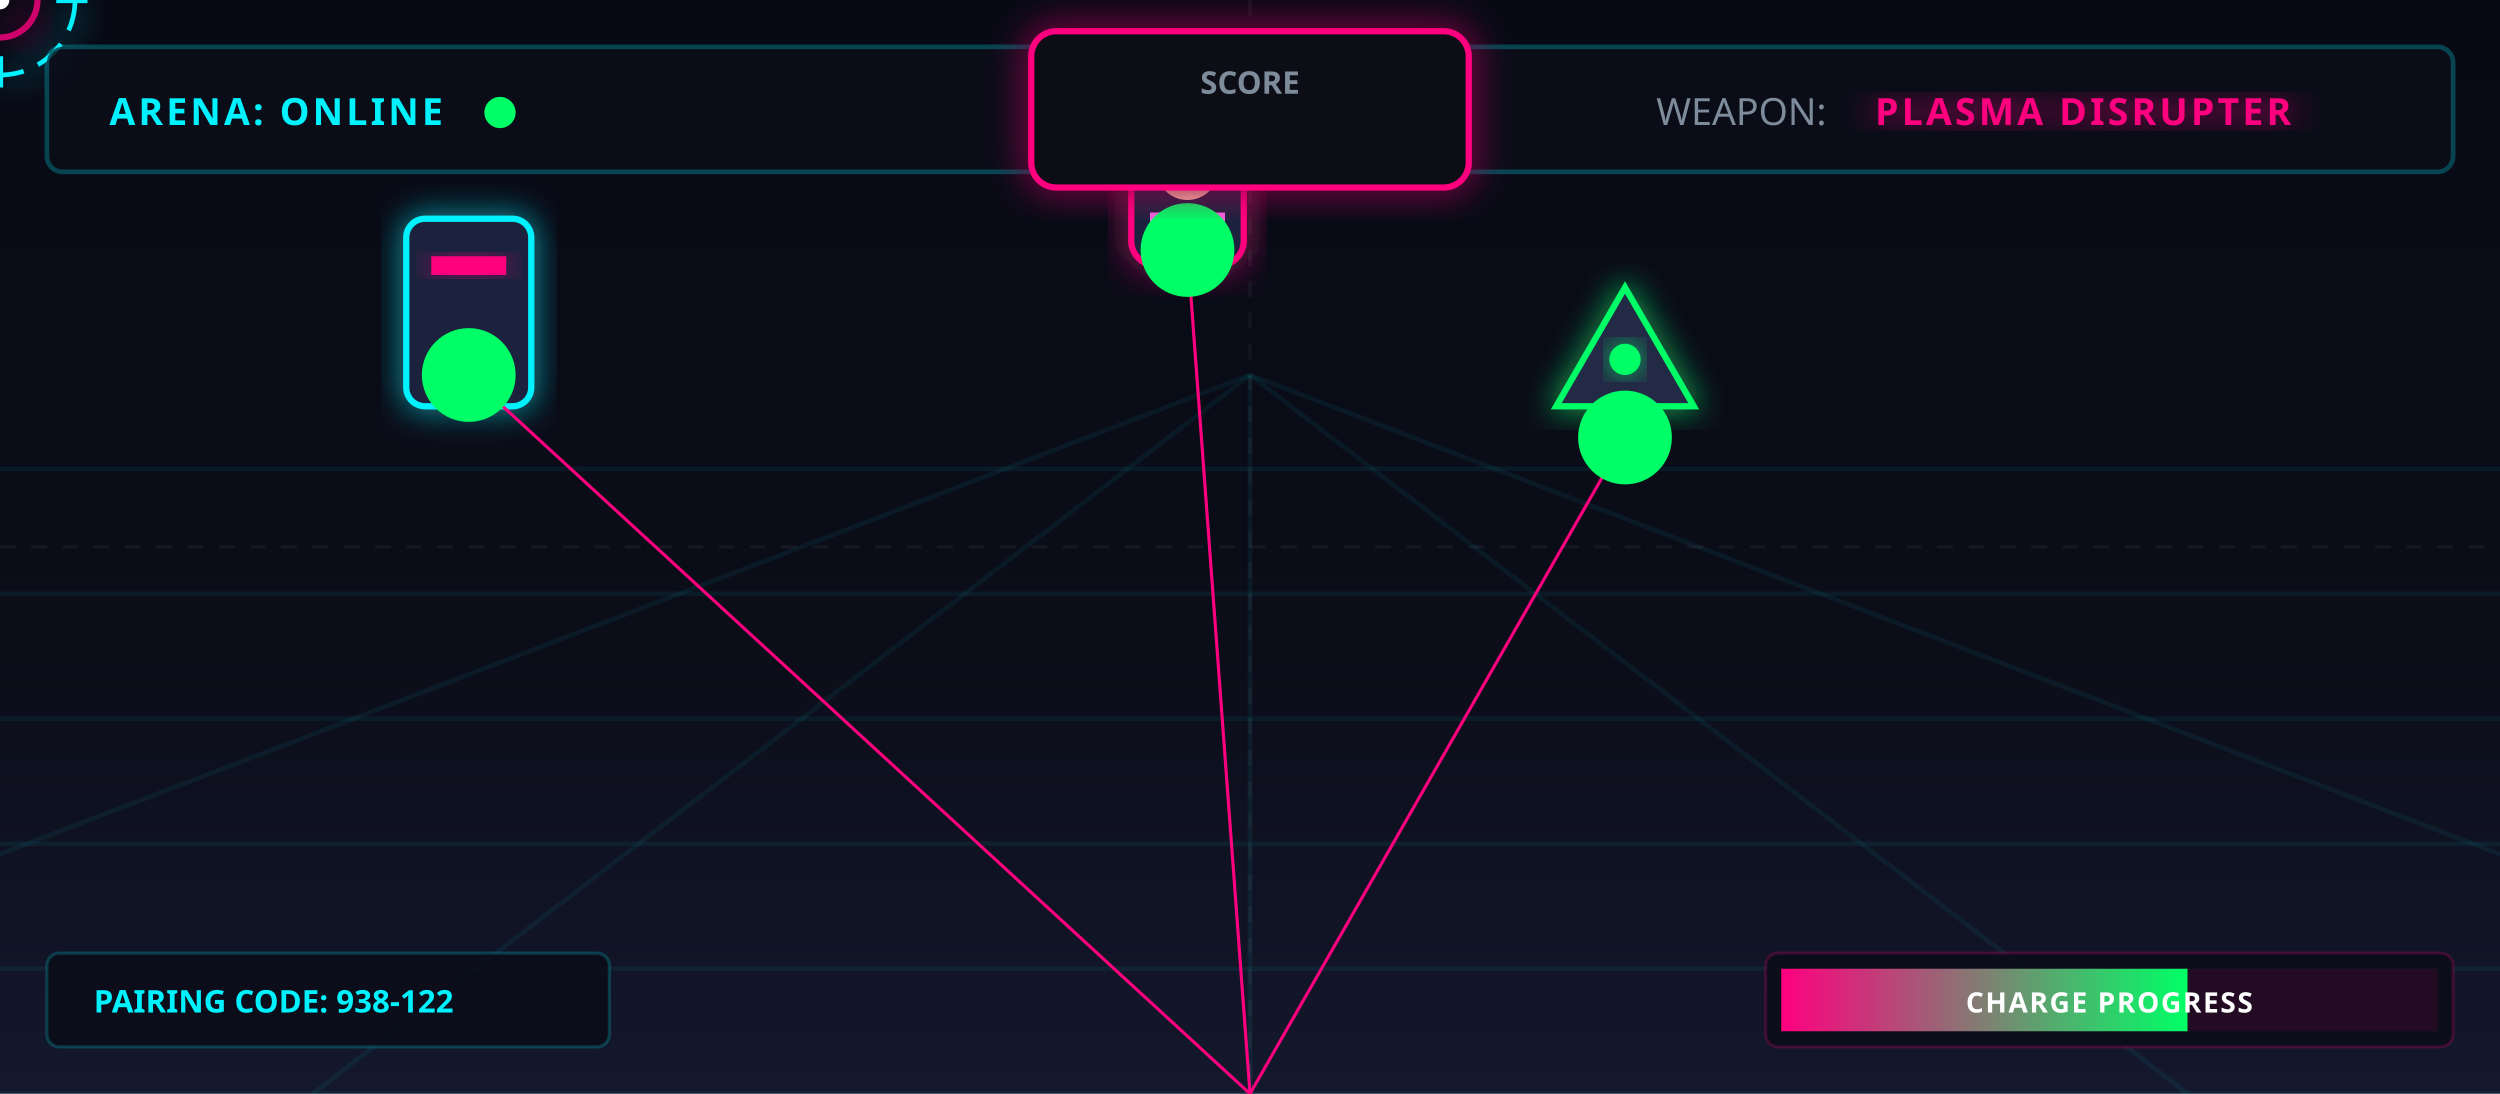
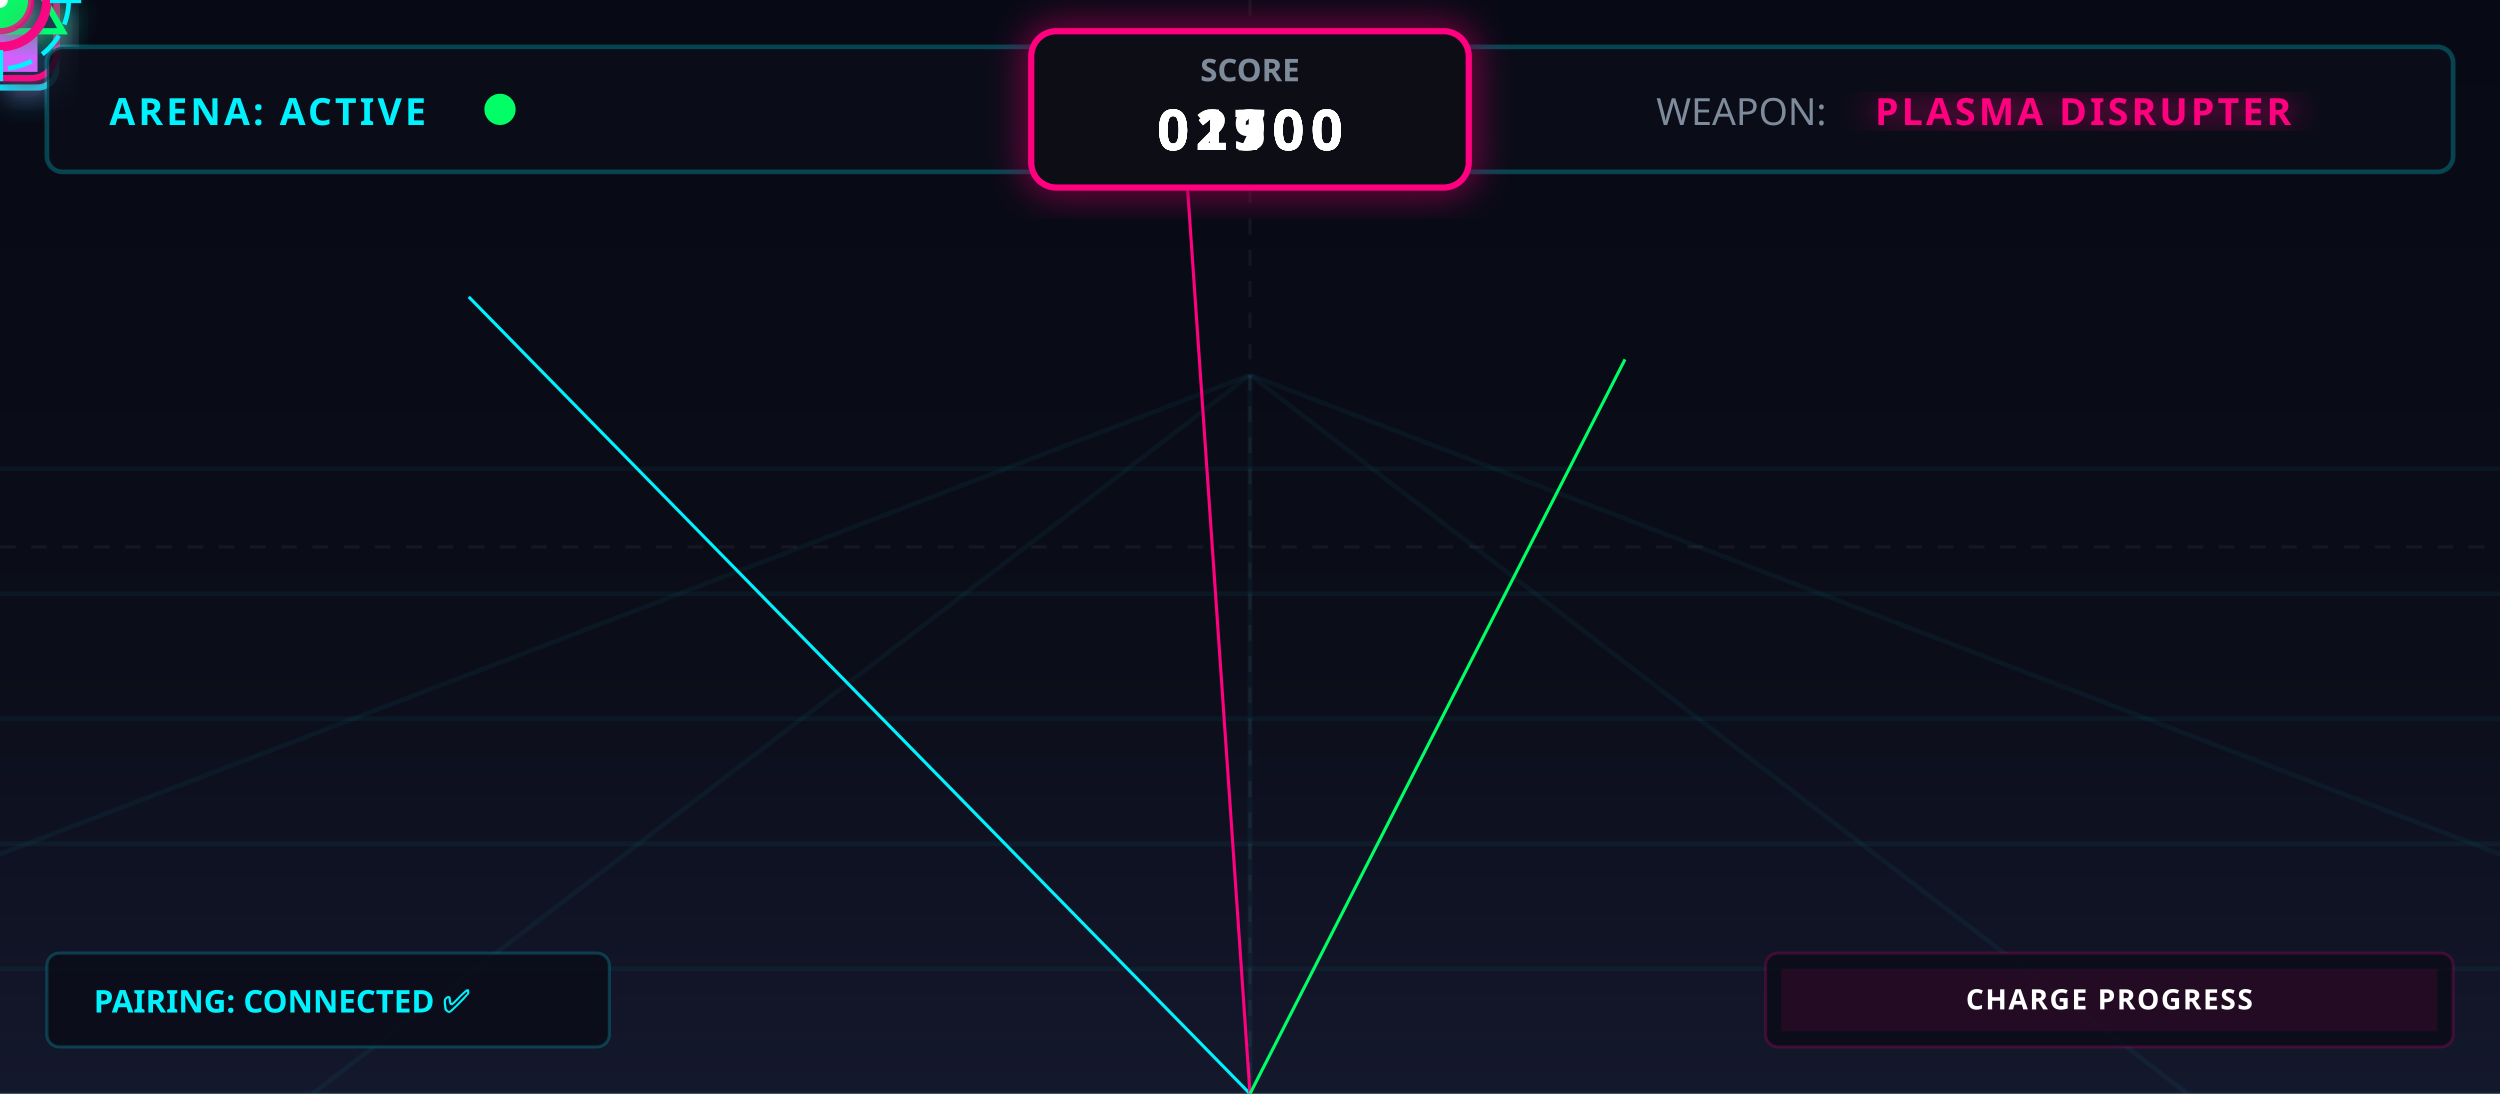
<svg xmlns="http://www.w3.org/2000/svg" viewBox="0 0 800 350" width="100%" height="350" style="background: #0b0d19; font-family: 'Orbitron', sans-serif;">
  <style>
    /* Grid scroll animation */
    @keyframes scrollGrid {
      0% { transform: translateY(0); }
      100% { transform: translateY(40px); }
    }
    .grid-lines {
      stroke: rgba(0, 242, 254, 0.15);
      stroke-width: 1.5;
    }
    .grid-floor {
      animation: scrollGrid 1.5s linear infinite;
    }
    
-     /* Target popups */
-     @keyframes targetMove {
-       0%, 100% { transform: translateY(120px) scale(0.8); opacity: 0; }
-       15%, 45% { transform: translateY(0) scale(1); opacity: 1; }
-       55%, 85% { transform: translateY(-10px) translateX(30px) scale(0.9); opacity: 1; }
-     }
-     .target-zombie {
-       animation: targetMove 6s ease-in-out infinite;
-     }
-     .target-2 {
-       animation: targetMove 6s ease-in-out infinite;
-       animation-delay: 2s;
-     }
-     .target-3 {
-       animation: targetMove 6s ease-in-out infinite;
-       animation-delay: 4s;
-     }
-     
-     /* Aiming crosshair */
+     /* Target popups (Map 2 sliding logic) */
+     @keyframes target1Pop {
+       0%, 15% { transform: translate(150px, 180px); opacity: 0; } /* down */
+       20%, 35% { transform: translate(150px, 95px); opacity: 1; }  /* up */
+       40%, 100% { transform: translate(150px, 180px); opacity: 0; } /* down */
+     }
+     @keyframes target2Pop {
+       0%, 35% { transform: translate(380px, 180px); opacity: 0; } /* down */
+       40%, 55% { transform: translate(380px, 60px); opacity: 1; }  /* up */
+       60%, 100% { transform: translate(380px, 180px); opacity: 0; } /* down */
+     }
+     @keyframes target3Pop {
+       0%, 55% { transform: translate(520px, 180px); opacity: 0; } /* down */
+       60%, 80% { transform: translate(520px, 115px); opacity: 1; }  /* up */
+       85%, 100% { transform: translate(520px, 180px); opacity: 0; } /* down */
+     }
+     
+     .target-zombie { animation: target1Pop 10s infinite; }
+     .target-2 { animation: target2Pop 10s infinite; }
+     .target-3 { animation: target3Pop 10s infinite; }
+     
+     /* Synchronized Crosshair Aiming Path (10s timeline) */
    @keyframes crosshairAim {
-       0% { transform: translate(150px, 120px); }
-       20% { transform: translate(380px, 80px); }
-       40% { transform: translate(520px, 140px); }
-       60% { transform: translate(320px, 200px); }
-       80% { transform: translate(440px, 100px); }
-       100% { transform: translate(150px, 120px); }
+       0%, 15% { transform: translate(400px, 175px); } /* center lobby/start */
+       25%, 30% { transform: translate(150px, 95px); }  /* Target 1 */
+       45%, 50% { transform: translate(380px, 60px); }  /* Target 2 */
+       65%, 70% { transform: translate(520px, 115px); } /* Target 3 */
+       80%, 90% { transform: translate(380px, 60px); }  /* Target 2 (Charged Mega Shot) */
+       95%, 100% { transform: translate(400px, 175px); }
    }
    .crosshair-group {
-       animation: crosshairAim 10s ease-in-out infinite;
-     }
-     
-     /* Laser beam shots synchronized with aiming crosshair */
-     @keyframes laserShot {
-       0%, 18%, 22%, 38%, 42%, 58%, 62%, 78%, 82%, 100% { opacity: 0; stroke-width: 0; }
-       20%, 40%, 60%, 80% { opacity: 1; stroke-width: 4; }
-     }
-     .laser-beam {
+       animation: crosshairAim 10s infinite;
+     }
+     
+     /* Synchronized Laser Beam Firing Shots */
+     @keyframes laserShot1 {
+       0%, 27% { opacity: 0; stroke-width: 0; }
+       28% { opacity: 1; stroke-width: 4; }
+       29%, 100% { opacity: 0; stroke-width: 0; }
+     }
+     @keyframes laserShot2 {
+       0%, 47% { opacity: 0; stroke-width: 0; }
+       48% { opacity: 1; stroke-width: 4; }
+       49%, 100% { opacity: 0; stroke-width: 0; }
+     }
+     @keyframes laserShot3 {
+       0%, 67% { opacity: 0; stroke-width: 0; }
+       68% { opacity: 1; stroke-width: 4; }
+       69%, 100% { opacity: 0; stroke-width: 0; }
+     }
+     .laser-beam-1 { stroke: #00f2fe; animation: laserShot1 10s infinite; }
+     .laser-beam-2 { stroke: #ff007f; animation: laserShot2 10s infinite; }
+     .laser-beam-3 { stroke: #00ff66; animation: laserShot3 10s infinite; }
+     
+     /* Hit impacts */
+     @keyframes hitFlash1 {
+       0%, 27% { opacity: 0; transform: translate(150px, 95px) scale(0); }
+       28%, 32% { opacity: 1; transform: translate(150px, 95px) scale(1.3); }
+       33%, 100% { opacity: 0; transform: translate(150px, 95px) scale(0); }
+     }
+     @keyframes hitFlash2 {
+       0%, 47% { opacity: 0; transform: translate(380px, 60px) scale(0); }
+       48%, 52% { opacity: 1; transform: translate(380px, 60px) scale(1.3); }
+       53%, 100% { opacity: 0; transform: translate(380px, 60px) scale(0); }
+     }
+     @keyframes hitFlash3 {
+       0%, 67% { opacity: 0; transform: translate(520px, 115px) scale(0); }
+       68%, 72% { opacity: 1; transform: translate(520px, 115px) scale(1.3); }
+       73%, 100% { opacity: 0; transform: translate(520px, 115px) scale(0); }
+     }
+     .hit-1 { fill: #00f2fe; animation: hitFlash1 10s infinite; }
+     .hit-2 { fill: #ff007f; animation: hitFlash2 10s infinite; }
+     .hit-3 { fill: #00ff66; animation: hitFlash3 10s infinite; }
+ 
+     /* Mega-Blast explosion timeline (starts at 88%) */
+     @keyframes megaExplode {
+       0%, 87% { opacity: 0; transform: translate(380px, 60px) scale(0); }
+       88% { opacity: 1; transform: translate(380px, 60px) scale(1); }
+       92% { opacity: 0.8; transform: translate(380px, 60px) scale(8); }
+       95%, 100% { opacity: 0; transform: translate(380px, 60px) scale(0); }
+     }
+     .mega-blast-circle {
+       fill: none;
      stroke: #ff007f;
-       animation: laserShot 10s ease-in-out infinite;
-     }
-     
-     /* Hitting flashes */
-     @keyframes hitFlash {
-       0%, 19%, 21%, 39%, 41%, 59%, 61%, 79%, 81%, 100% { opacity: 0; transform: scale(0); }
-       20%, 40%, 60%, 80% { opacity: 1; transform: scale(1.5); }
-     }
-     .hit-impact {
-       fill: #00ff66;
-       animation: hitFlash 10s ease-in-out infinite;
-     }
- 
-     /* Mega Blast wave */
-     @keyframes blastWave {
-       0%, 48% { r: 0; opacity: 0; }
-       50% { r: 10px; opacity: 1; }
-       53% { r: 90px; opacity: 0.8; }
-       55% { r: 130px; opacity: 0; }
-       100% { r: 0; opacity: 0; }
-     }
-     .blast-wave-circle {
-       animation: blastWave 10s ease-in-out infinite;
-     }
- 
-     /* Scoreboard ticker */
-     @keyframes scoreTicker {
-       0% { content: "02300"; }
-       21% { content: "02400"; }
-       41% { content: "02600"; }
-       51% { content: "02900"; }
-       61% { content: "03000"; }
-       81% { content: "03200"; }
-     }
-     .score-val::after {
-       content: "02300";
-       animation: scoreTicker 10s steps(1) infinite;
-     }
+       stroke-width: 3;
+       animation: megaExplode 10s infinite;
+     }
+ 
+     /* Scoreboard updates */
+     @keyframes scoreGlow1 {
+       0%, 27% { opacity: 1; }
+       28%, 100% { opacity: 0; }
+     }
+     @keyframes scoreGlow2 {
+       0%, 27% { opacity: 0; }
+       28%, 47% { opacity: 1; }
+       48%, 100% { opacity: 0; }
+     }
+     @keyframes scoreGlow3 {
+       0%, 47% { opacity: 0; }
+       48%, 67% { opacity: 1; }
+       68%, 100% { opacity: 0; }
+     }
+     @keyframes scoreGlow4 {
+       0%, 67% { opacity: 0; }
+       68%, 87% { opacity: 1; }
+       88%, 100% { opacity: 0; }
+     }
+     @keyframes scoreGlow5 {
+       0%, 87% { opacity: 0; }
+       88%, 100% { opacity: 1; }
+     }
+ 
+     .score-txt-1 { animation: scoreGlow1 10s infinite; }
+     .score-txt-2 { animation: scoreGlow2 10s infinite; }
+     .score-txt-3 { animation: scoreGlow3 10s infinite; }
+     .score-txt-4 { animation: scoreGlow4 10s infinite; }
+     .score-txt-5 { animation: scoreGlow5 10s infinite; }
+ 
+     /* Charge bar (charging for the mega shot at 75% to 87%) */
+     @keyframes chargeProgressRun {
+       0%, 72% { width: 0px; opacity: 0; }
+       73% { opacity: 1; }
+       87% { width: 210px; opacity: 1; }
+       88%, 100% { width: 0px; opacity: 0; }
+     }
+     .charge-rect { animation: chargeProgressRun 10s infinite; fill: url(#chargeGlow); }
  </style>
  <defs>
    <linearGradient id="bgGrad" x1="0%" y1="0%" x2="0%" y2="100%">
      <stop offset="0%" stop-color="#070915" />
      <stop offset="60%" stop-color="#0b0d19" />
      <stop offset="100%" stop-color="#14182c" />
    </linearGradient>
    <linearGradient id="chargeGlow" x1="0%" y1="0%" x2="100%" y2="0%">
      <stop offset="0%" stop-color="#ff007f" />
-       <stop offset="100%" stop-color="#00ff66" />
+       <stop offset="100%" stop-color="#00f2fe" />
    </linearGradient>
    <filter id="glowCyan" x="-20%" y="-20%" width="140%" height="140%">
      <feGaussianBlur stdDeviation="5" result="blur" />
      <feMerge>
        <feMergeNode in="blur" />
        <feMergeNode in="SourceGraphic" />
      </feMerge>
    </filter>
    <filter id="glowPink" x="-20%" y="-20%" width="140%" height="140%">
      <feGaussianBlur stdDeviation="6" result="blur" />
      <feMerge>
        <feMergeNode in="blur" />
        <feMergeNode in="SourceGraphic" />
      </feMerge>
    </filter>
    <filter id="glowGreen" x="-20%" y="-20%" width="140%" height="140%">
      <feGaussianBlur stdDeviation="5" result="blur" />
      <feMerge>
        <feMergeNode in="blur" />
        <feMergeNode in="SourceGraphic" />
      </feMerge>
    </filter>
  </defs>
  <rect width="800" height="350" fill="url(#bgGrad)" />
-   <g opacity="0.4">
+   <g opacity="0.3">
    <line x1="400" y1="120" x2="-200" y2="350" class="grid-lines" />
    <line x1="400" y1="120" x2="100" y2="350" class="grid-lines" />
    <line x1="400" y1="120" x2="400" y2="350" class="grid-lines" />
    <line x1="400" y1="120" x2="700" y2="350" class="grid-lines" />
    <line x1="400" y1="120" x2="1000" y2="350" class="grid-lines" />
-     <line x1="0" y1="120" x2="800" y2="120" stroke="#00f2fe" stroke-width="2" opacity="0.6" filter="url(#glowCyan)" />
+     <line x1="0" y1="120" x2="800" y2="120" stroke="#00f2fe" stroke-width="2" filter="url(#glowCyan)" opacity="0.6" />
    <g class="grid-floor">
      <line x1="-200" y1="150" x2="1000" y2="150" class="grid-lines" />
      <line x1="-200" y1="190" x2="1000" y2="190" class="grid-lines" />
      <line x1="-200" y1="230" x2="1000" y2="230" class="grid-lines" />
      <line x1="-200" y1="270" x2="1000" y2="270" class="grid-lines" />
      <line x1="-200" y1="310" x2="1000" y2="310" class="grid-lines" />
      <line x1="-200" y1="350" x2="1000" y2="350" class="grid-lines" />
    </g>
  </g>
-   <g class="target-zombie" transform="translate(150, 100)">
-     <rect x="-20" y="-30" width="40" height="60" rx="6" fill="#1b223c" stroke="#00f2fe" stroke-width="2" filter="url(#glowCyan)" />
-     <rect x="-12" y="-18" width="24" height="6" fill="#ff007f" filter="url(#glowPink)" />
-     <circle cx="-10" cy="18" r="4" fill="#00f2fe" />
-     <circle cx="10" cy="18" r="4" fill="#00f2fe" />
-   </g>
-   <g class="target-2" transform="translate(380, 60)">
+   <g class="target-zombie">
+     <rect x="-18" y="-28" width="36" height="56" rx="6" fill="#1b223c" stroke="#00f2fe" stroke-width="2" filter="url(#glowCyan)" />
+     <rect x="-10" y="-18" width="20" height="5" fill="#ff007f" filter="url(#glowPink)" />
+     <circle cx="-8" cy="16" r="3" fill="#00f2fe" />
+     <circle cx="8" cy="16" r="3" fill="#00f2fe" />
+   </g>
+   <g class="target-2">
    <rect x="-18" y="-25" width="36" height="50" rx="8" fill="#1b223c" stroke="#ff007f" stroke-width="2" filter="url(#glowPink)" />
    <circle cx="0" cy="-6" r="10" fill="#fbc3a8" />
-     <rect x="-12" y="8" width="24" height="15" fill="#f368e0" />
-     <rect x="-7" y="-8" width="6" height="4" rx="1" fill="#000" />
-     <rect x="1" y="-8" width="6" height="4" rx="1" fill="#000" />
-     <line x1="-1" y1="-6" x2="1" y2="-6" stroke="#000" />
-   </g>
-   <g class="target-3" transform="translate(520, 120)">
-     <polygon points="0,-28 22,10 -22,10" fill="#222b45" stroke="#00ff66" stroke-width="2" filter="url(#glowGreen)" />
-     <circle cx="0" cy="-5" r="5" fill="#00ff66" filter="url(#glowGreen)" />
-   </g>
-   <line x1="400" y1="350" x2="150" y2="120" class="laser-beam" style="animation-delay: 0s;" />
-   <circle cx="150" cy="120" r="15" class="hit-impact" style="animation-delay: 0s;" />
-   <line x1="400" y1="350" x2="380" y2="80" class="laser-beam" stroke="#00f2fe" style="animation-delay: 2s;" />
-   <circle cx="380" cy="80" r="15" class="hit-impact" style="animation-delay: 2s;" />
-   <circle cx="320" cy="200" r="0" fill="none" stroke="#00ff66" stroke-width="4" filter="url(#glowGreen)" class="blast-wave-circle" />
-   <line x1="400" y1="350" x2="520" y2="140" class="laser-beam" style="animation-delay: 4s;" />
-   <circle cx="520" cy="140" r="15" class="hit-impact" style="animation-delay: 4s;" />
+     <rect x="-12" y="8" width="24" height="15" fill="#e056fd" />
+     <rect x="-7" y="-8" width="5" height="3" rx="1" fill="#000" />
+     <rect x="2" y="-8" width="5" height="3" rx="1" fill="#000" />
+   </g>
+   <g class="target-3">
+     <polygon points="0,-25 20,10 -20,10" fill="#222b45" stroke="#00ff66" stroke-width="2" filter="url(#glowGreen)" />
+     <circle cx="0" cy="-5" r="4" fill="#00ff66" filter="url(#glowGreen)" />
+   </g>
+   <line x1="400" y1="350" x2="150" y2="95" class="laser-beam-1" />
+   <line x1="400" y1="350" x2="380" y2="60" class="laser-beam-2" />
+   <line x1="400" y1="350" x2="520" y2="115" class="laser-beam-3" />
+   <g class="hit-1">
+     <circle cx="0" cy="0" r="10" filter="url(#glowCyan)" />
+   </g>
+   <g class="hit-2">
+     <circle cx="0" cy="0" r="10" filter="url(#glowPink)" />
+   </g>
+   <g class="hit-3">
+     <circle cx="0" cy="0" r="10" filter="url(#glowGreen)" />
+   </g>
+   <g class="mega-blast-circle">
+     <circle cx="0" cy="0" r="15" />
+   </g>
  <line x1="400" y1="0" x2="400" y2="350" stroke="rgba(255, 255, 255, 0.05)" stroke-dasharray="5 5" />
  <line x1="0" y1="175" x2="800" y2="175" stroke="rgba(255, 255, 255, 0.05)" stroke-dasharray="5 5" />
  <g class="crosshair-group">
-     <circle cx="0" cy="0" r="24" fill="none" stroke="#00f2fe" stroke-width="1.5" stroke-dasharray="10 5" filter="url(#glowCyan)" />
-     <circle cx="0" cy="0" r="12" fill="none" stroke="#ff007f" stroke-width="2" opacity="0.8" filter="url(#glowPink)" />
-     <circle cx="0" cy="0" r="3" fill="#ffffff" />
-     <line x1="0" y1="-28" x2="0" y2="-18" stroke="#00f2fe" stroke-width="2" />
-     <line x1="0" y1="18" x2="0" y2="28" stroke="#00f2fe" stroke-width="2" />
-     <line x1="-28" y1="0" x2="-18" y2="0" stroke="#00f2fe" stroke-width="2" />
-     <line x1="18" y1="0" x2="28" y2="0" stroke="#00f2fe" stroke-width="2" />
+     <circle cx="0" cy="0" r="22" fill="none" stroke="#00f2fe" stroke-width="1.5" stroke-dasharray="8 4" filter="url(#glowCyan)" />
+     <circle cx="0" cy="0" r="10" fill="none" stroke="#ff007f" stroke-width="2" opacity="0.8" filter="url(#glowPink)" />
+     <circle cx="0" cy="0" r="2.5" fill="#ffffff" />
+     <line x1="0" y1="-26" x2="0" y2="-16" stroke="#00f2fe" stroke-width="2" />
+     <line x1="0" y1="16" x2="0" y2="26" stroke="#00f2fe" stroke-width="2" />
+     <line x1="-26" y1="0" x2="-16" y2="0" stroke="#00f2fe" stroke-width="2" />
+     <line x1="16" y1="0" x2="26" y2="0" stroke="#00f2fe" stroke-width="2" />
  </g>
  <rect x="15" y="15" width="770" height="40" rx="5" fill="rgba(11, 13, 25, 0.85)" stroke="rgba(0, 242, 254, 0.25)" stroke-width="1.5" />
-   <text x="35" y="40" fill="#00f2fe" font-size="12" font-weight="700" letter-spacing="1">ARENA: ONLINE</text>
-   <circle cx="160" cy="36" r="5" fill="#00ff66" />
+   <text x="35" y="40" fill="#00f2fe" font-size="12" font-weight="700" letter-spacing="1">ARENA: ACTIVE</text>
+   <circle cx="160" cy="35" r="5" fill="#00ff66" />
  <text x="530" y="40" fill="#7e8b9b" font-size="12" font-weight="500">WEAPON:</text>
  <text x="600" y="40" fill="#ff007f" font-size="12" font-weight="700" letter-spacing="1" filter="url(#glowPink)">PLASMA DISRUPTER</text>
  <rect x="330" y="10" width="140" height="50" rx="8" fill="#070915" stroke="#ff007f" stroke-width="2" filter="url(#glowPink)" />
-   <text x="400" y="30" fill="#7e8b9b" font-size="10" text-anchor="middle" font-weight="700">SCORE</text>
-   <text x="400" y="50" fill="#ffffff" font-size="18" font-weight="700" text-anchor="middle" letter-spacing="2" class="score-val" />
+   <text x="400" y="26" fill="#7e8b9b" font-size="10" text-anchor="middle" font-weight="700">SCORE</text>
+   <g>
+     <text x="400" y="48" fill="#ffffff" font-size="18" font-weight="700" text-anchor="middle" letter-spacing="2" class="score-txt-1">01500</text>
+     <text x="400" y="48" fill="#ffffff" font-size="18" font-weight="700" text-anchor="middle" letter-spacing="2" class="score-txt-2">01700</text>
+     <text x="400" y="48" fill="#ffffff" font-size="18" font-weight="700" text-anchor="middle" letter-spacing="2" class="score-txt-3">01900</text>
+     <text x="400" y="48" fill="#ffffff" font-size="18" font-weight="700" text-anchor="middle" letter-spacing="2" class="score-txt-4">02100</text>
+     <text x="400" y="48" fill="#ffffff" font-size="18" font-weight="700" text-anchor="middle" letter-spacing="2" class="score-txt-5">02300</text>
+   </g>
  <g transform="translate(15, 305)">
    <rect width="180" height="30" rx="4" fill="rgba(11, 13, 25, 0.9)" stroke="rgba(0, 242, 254, 0.2)" stroke-width="1" />
-     <text x="15" y="19" fill="#00f2fe" font-size="10" font-weight="700">PAIRING CODE: 938-122</text>
+     <text x="15" y="19" fill="#00f2fe" font-size="10" font-weight="700">PAIRING: CONNECTED ✅</text>
  </g>
  <g transform="translate(565, 305)">
    <rect width="220" height="30" rx="4" fill="rgba(11, 13, 25, 0.9)" stroke="rgba(255, 0, 127, 0.2)" stroke-width="1" />
    <rect x="5" y="5" width="210" height="20" fill="rgba(255, 0, 127, 0.1)" />
-     <rect x="5" y="5" width="130" height="20" fill="url(#chargeGlow)">
-       <animate attributeName="width" values="0;210;0" dur="4s" repeatCount="indefinite" />
-     </rect>
-     <text x="110" y="19" fill="#ffffff" font-size="9" font-weight="700" text-anchor="middle" letter-spacing="0.5">CHARGE PROGRESS</text>
+     <rect x="5" y="5" height="20" rx="2" class="charge-rect" />
+     <text x="110" y="18" fill="#ffffff" font-size="9" font-weight="700" text-anchor="middle" letter-spacing="0.5">CHARGE PROGRESS</text>
  </g>
</svg>
